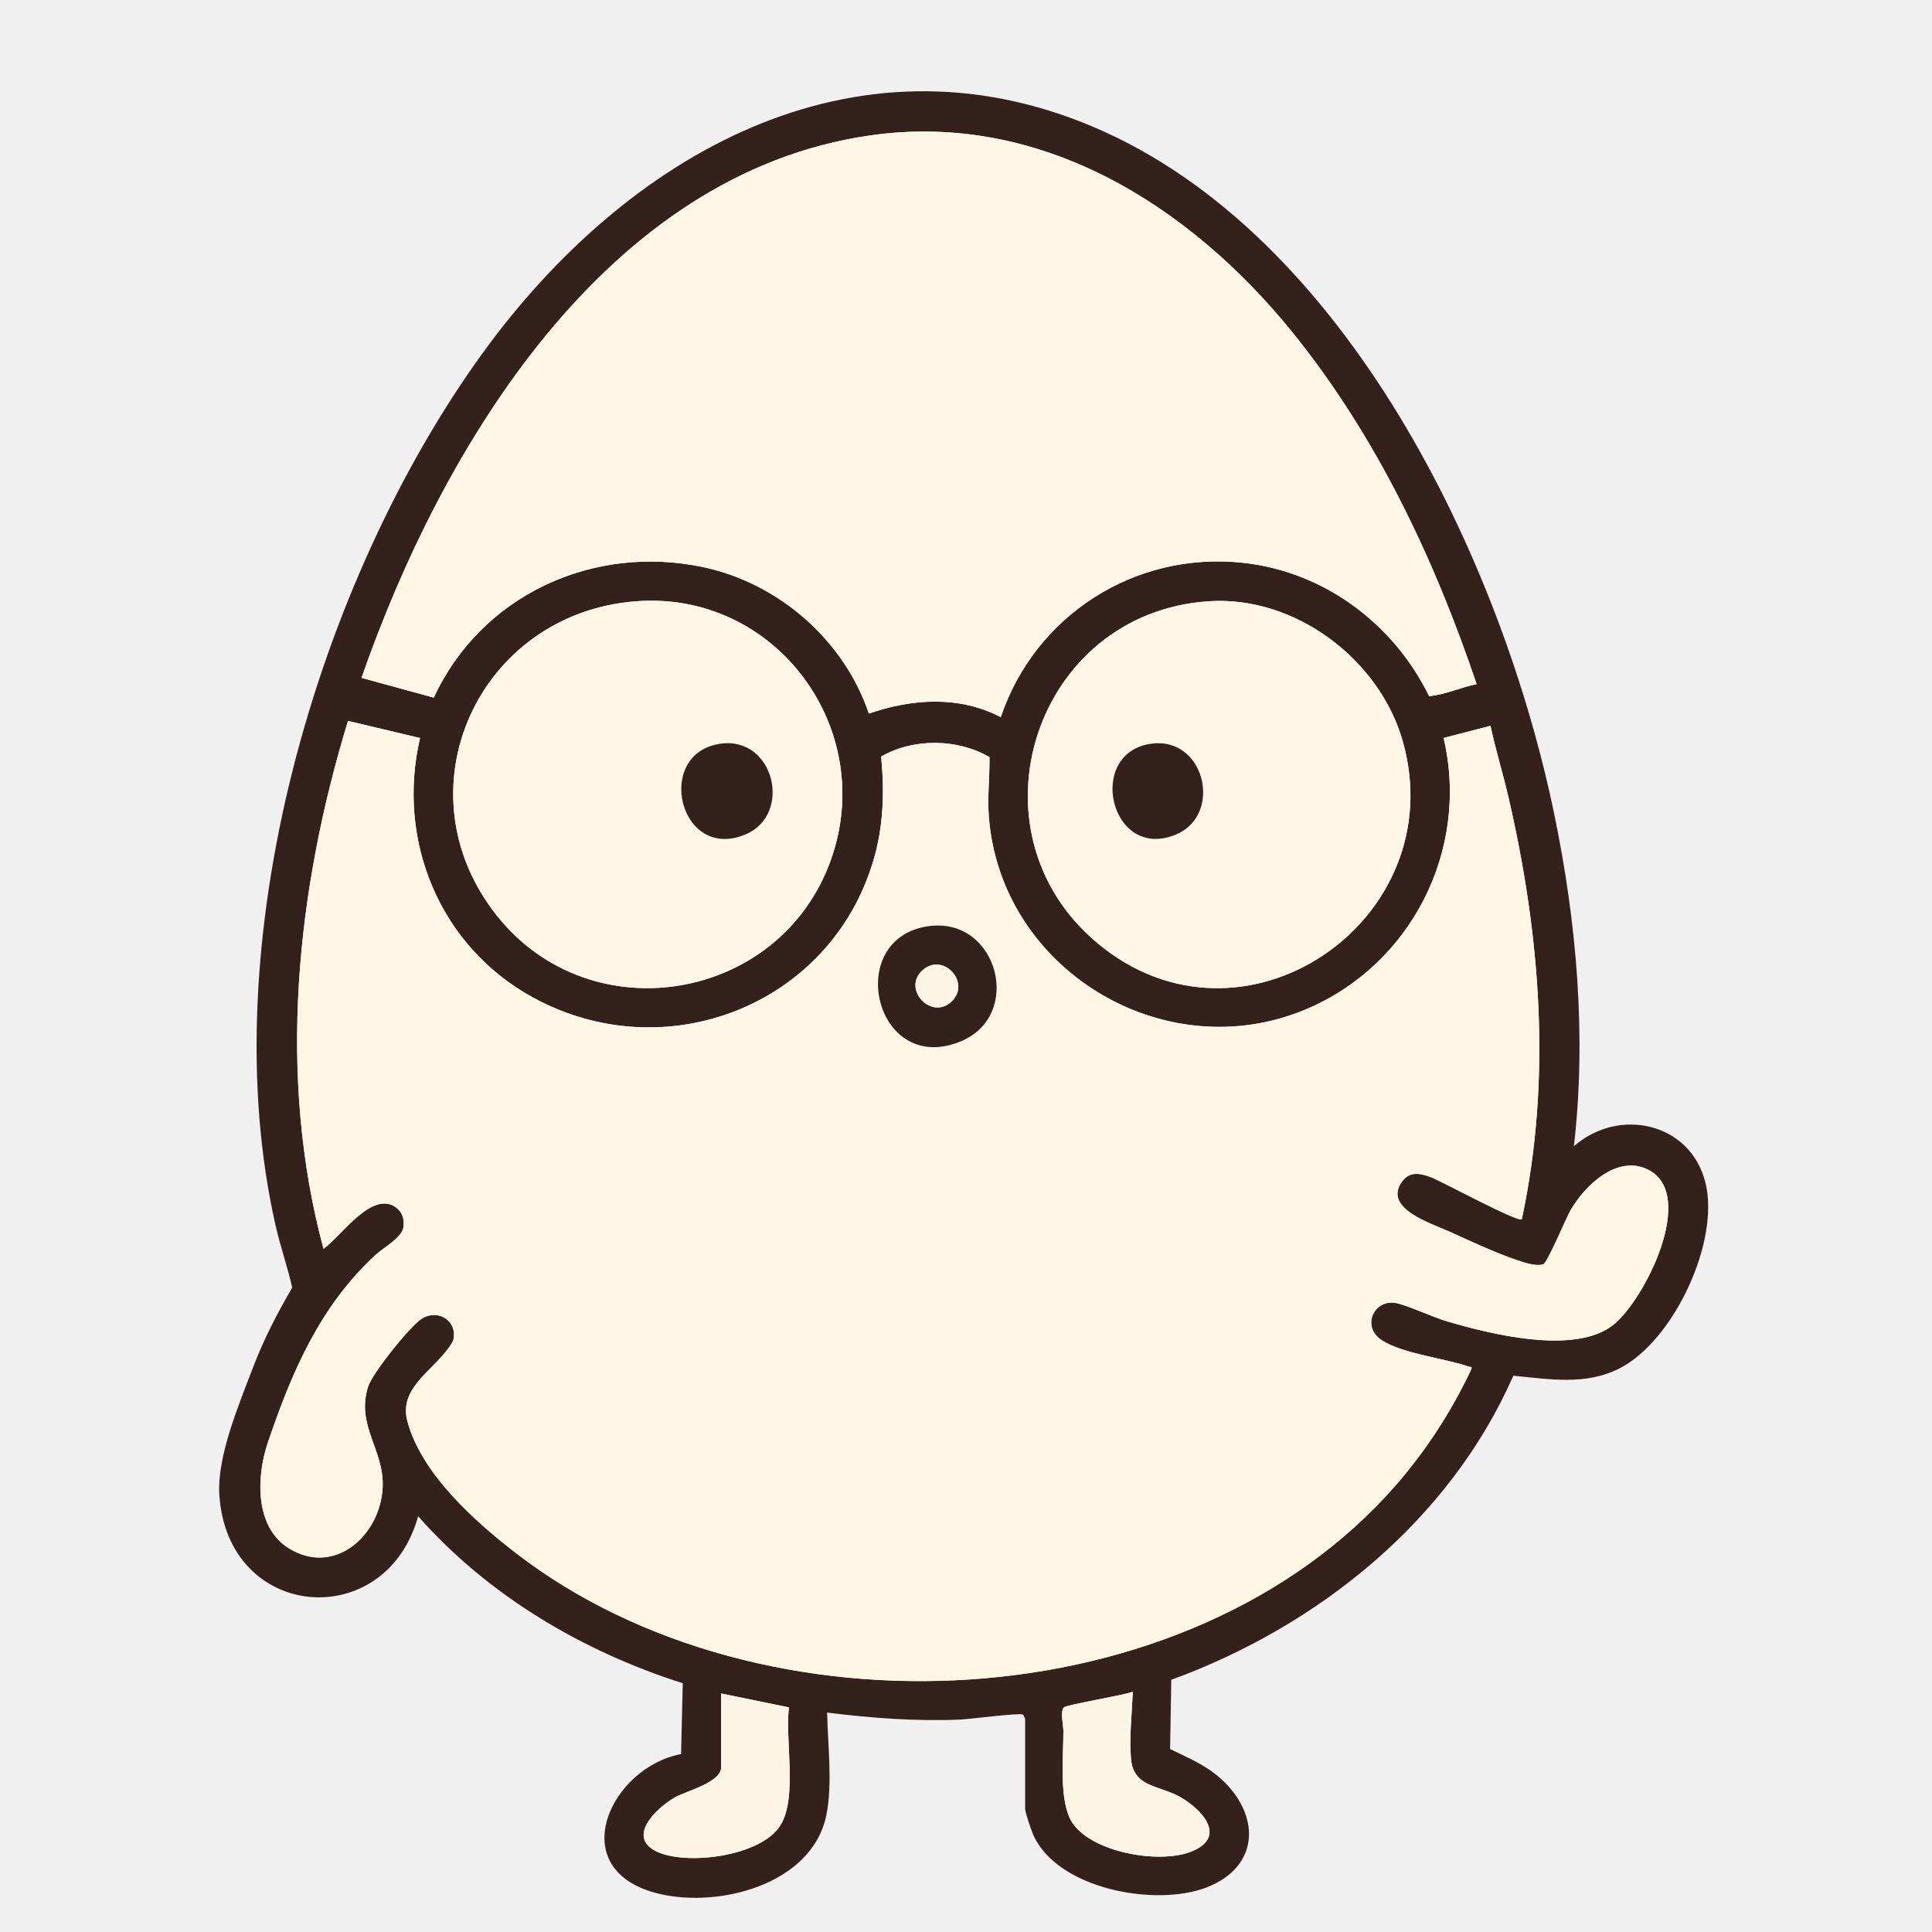
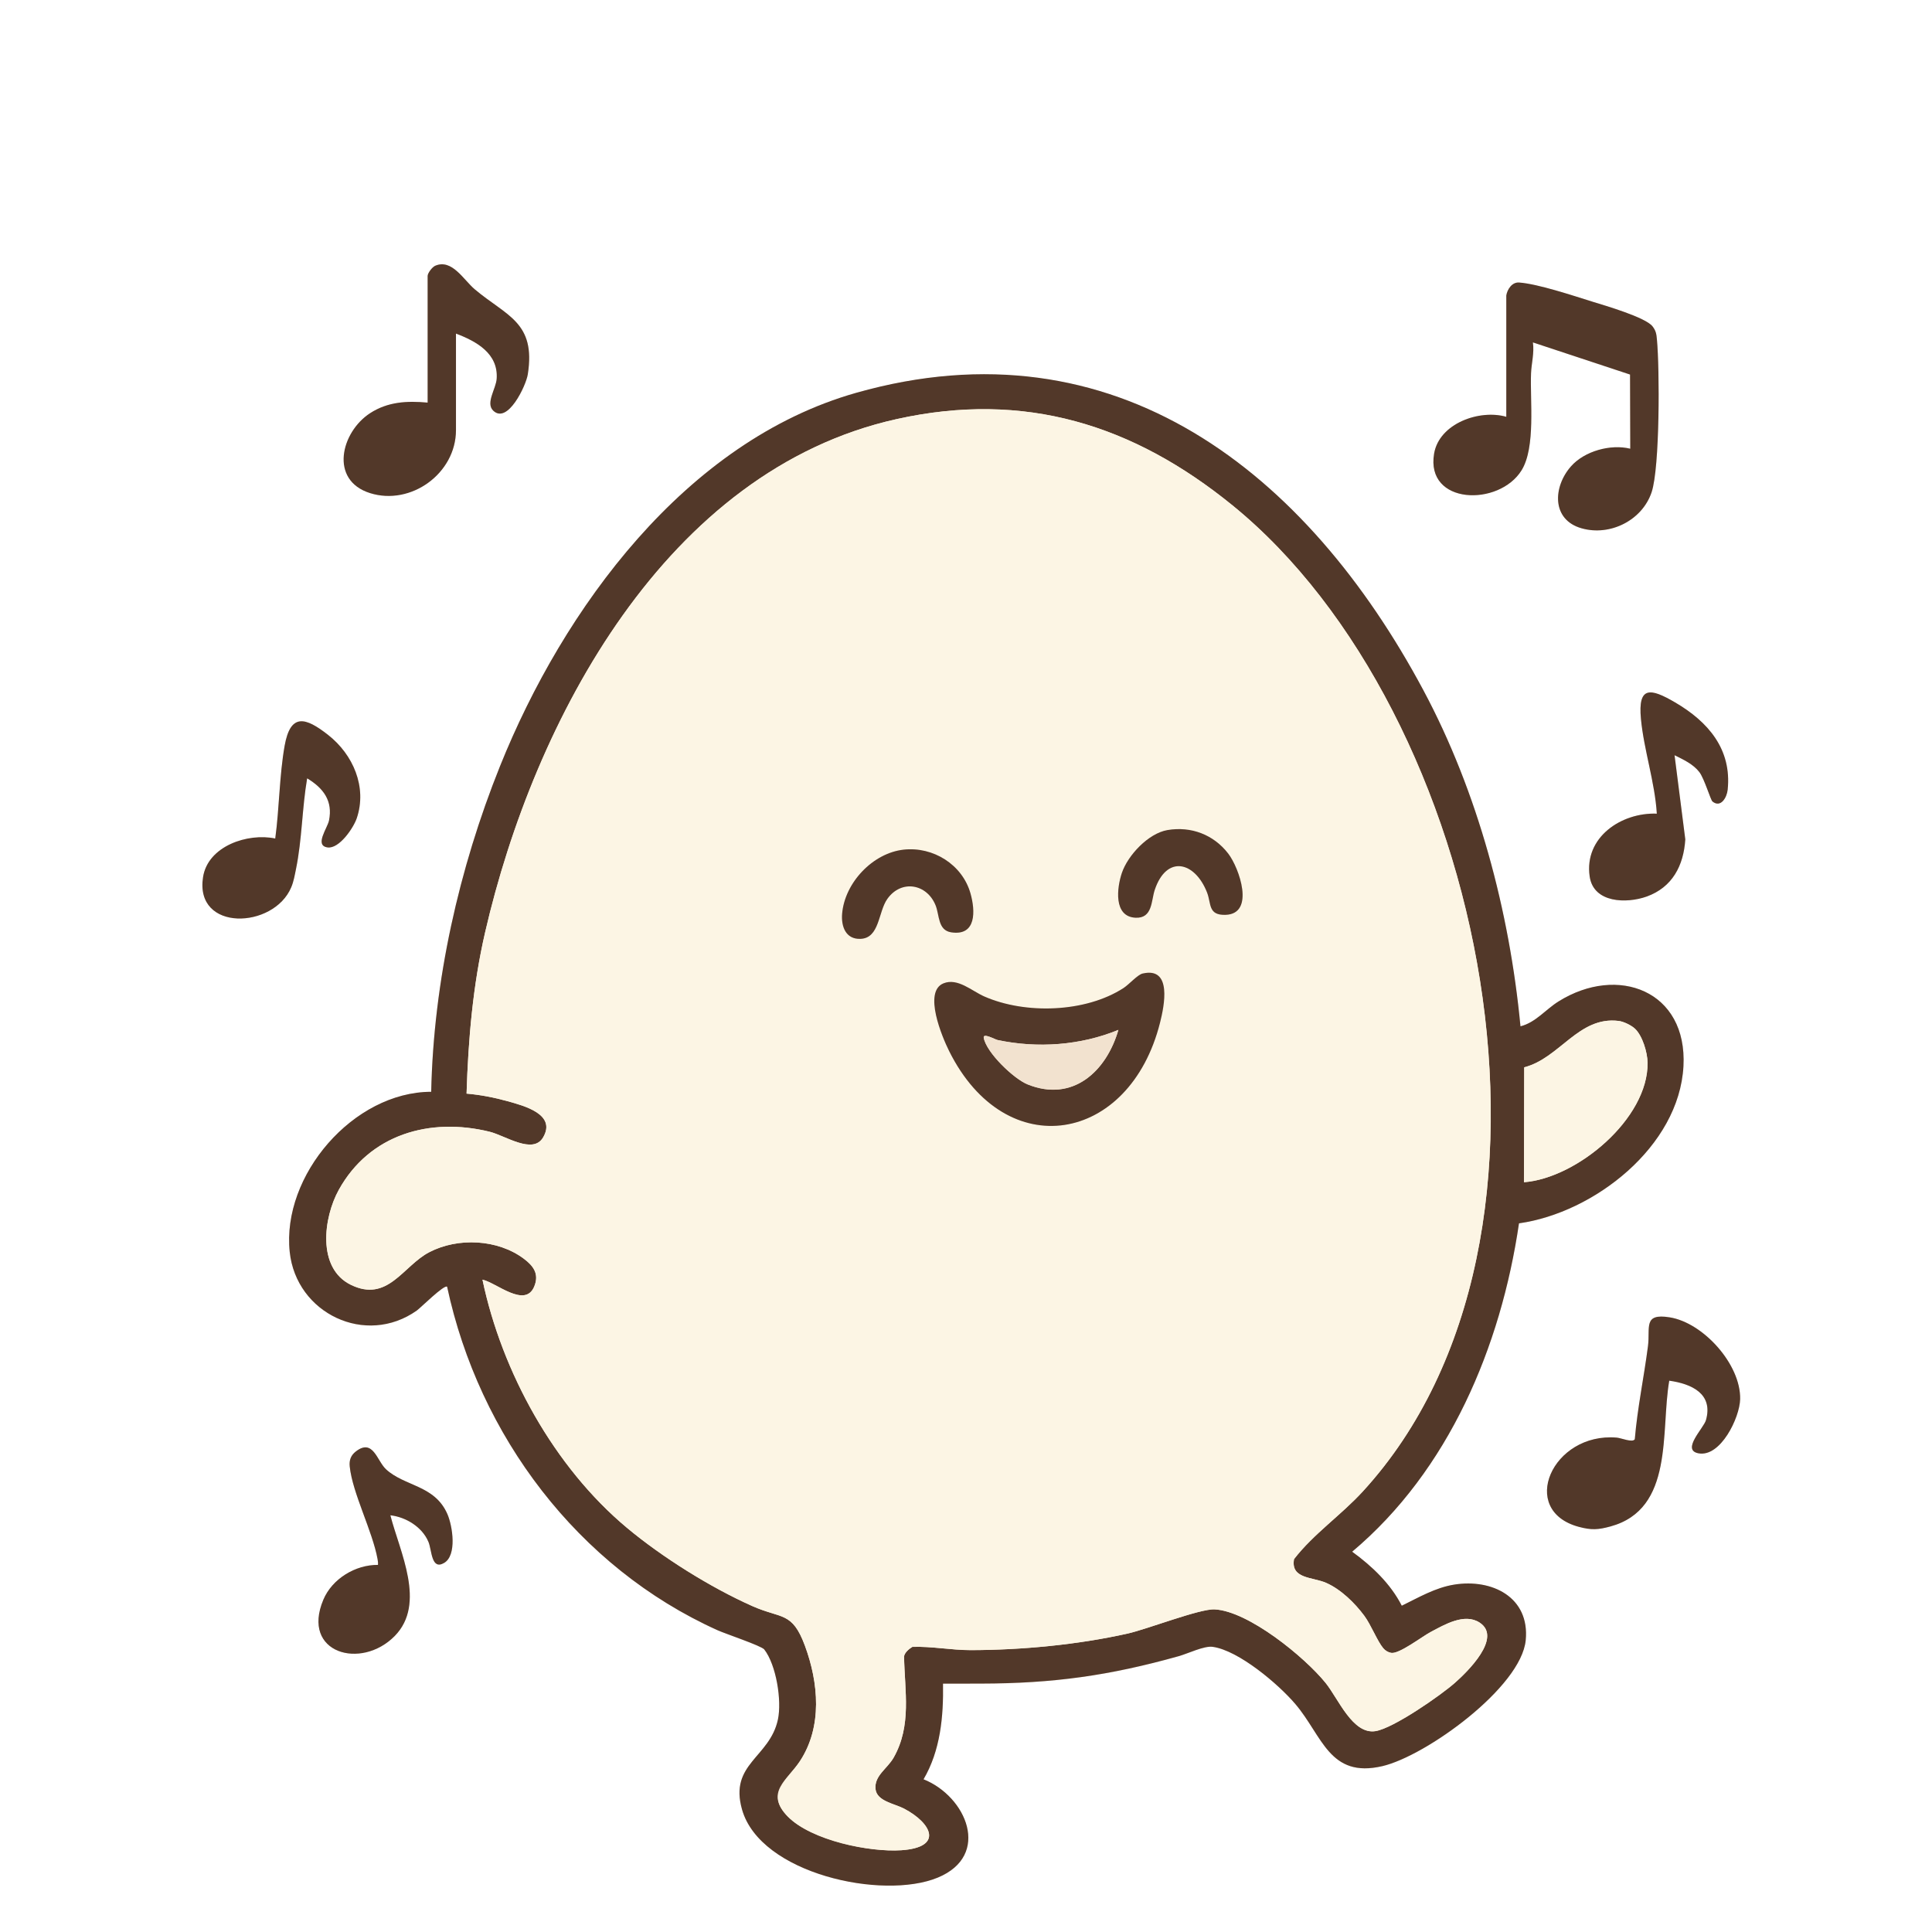
- <svg xmlns="http://www.w3.org/2000/svg" id="_レイヤー_1" data-name="レイヤー_1" version="1.1" viewBox="0 0 512 512">
-   <defs>
-     <style>
-       .st0 {
-         fill: #34211b;
-       }
- 
-       .st1 {
-         fill: #fcf5e5;
-       }
- 
-       .st2 {
-         fill: #fff;
-       }
- 
-       .st3 {
-         fill: #fdf5e5;
-       }
- 
-       .st4 {
-         fill: #fdf6e5;
-       }
-     </style>
-   </defs>
-   <path class="st2" d="M271.66,455.46v23.94c0,.92,1.7,5.88,2.21,6.99,6.54,14.3,32.33,18.98,45.77,13.84,14.51-5.54,14.44-19.63,3.57-29.13-4.02-3.51-8.4-5.28-13.13-7.58l.31-18.35c38.92-14.22,73.76-42.17,90.65-80.59,9.62.93,19.23,2.62,28.18-1.96,14.39-7.37,26.66-33.72,22.71-49.29-4.04-15.95-22.99-19.96-34.84-9.57,3.38-29.24.74-59.29-5.21-88.02-13.96-67.44-55.13-153.5-121.83-181.98-64.31-27.46-124.29,7.75-161.9,59.46-44.35,60.98-72.14,157.14-55.09,231.72,1.26,5.49,3.14,10.8,4.37,16.29-4.09,7.01-7.57,13.73-10.46,21.34-3.65,9.6-9.48,23.35-8.86,33.49,2.07,33.51,44.1,36.92,52.69,5.76,18.56,21.03,43.48,35.76,70.12,44.26l-.44,18.77c-18.52,3.47-31.01,29.8-7.31,36.64,16.05,4.63,41.99-1.64,45.81-20.46,1.7-8.39.36-18.62.21-27.18,11.51,1.45,23.58,2.35,35.22,1.86,2.36-.1,15.85-1.83,16.7-1.33l.54,1.08h0Z" />
-   <path class="st0" d="M271.66,455.46l-.54-1.08c-.85-.51-14.34,1.23-16.7,1.33-11.64.5-23.71-.41-35.22-1.86.16,8.56,1.49,18.8-.21,27.18-3.82,18.82-29.77,25.09-45.81,20.46-23.69-6.84-11.21-33.17,7.31-36.64l.44-18.77c-26.65-8.5-51.56-23.23-70.12-44.26-8.59,31.16-50.62,27.75-52.69-5.76-.62-10.13,5.2-23.88,8.86-33.49,2.89-7.61,6.38-14.32,10.46-21.34-1.24-5.49-3.12-10.8-4.37-16.29-17.05-74.58,10.74-170.74,55.09-231.72,37.61-51.71,97.59-86.92,161.9-59.46,66.7,28.48,107.88,114.54,121.83,181.98,5.95,28.73,8.59,58.78,5.21,88.02,11.85-10.39,30.8-6.38,34.84,9.57,3.95,15.57-8.32,41.92-22.71,49.29-8.95,4.58-18.56,2.89-28.18,1.96-16.88,38.41-51.72,66.37-90.65,80.59l-.31,18.35c4.72,2.3,9.11,4.07,13.13,7.58,10.87,9.5,10.94,23.59-3.57,29.13-13.44,5.14-39.23.46-45.77-13.84-.51-1.11-2.21-6.07-2.21-6.99v-23.94h0ZM391.32,181.3c-11.24-33.31-26.62-65.78-48.8-93.21-27.26-33.72-66.85-58.68-111.98-52.19-70.04,10.07-113.47,82.66-134.73,143.74l19.15,5.24c12.59-27.22,42.3-40.79,71.47-34.57,20,4.27,37.31,19.41,43.83,38.8,11.46-3.97,23.93-4.81,34.95.94,9.15-27.08,35.61-43.98,64.15-40.91,21.51,2.31,39.96,16.12,49.37,35.34,4.28-.37,8.36-2.33,12.59-3.18h0ZM168.48,159.35c-41.75,3.26-63.25,50.2-36.71,83.41,24.93,31.2,74.87,22.72,88.36-14.71,12.56-34.84-14.55-71.59-51.65-68.7h0ZM320.35,159.34c-46.19,3.02-64.91,60.93-29.58,90.54,38.68,32.42,94.36-6.11,80.99-53.39-6.16-21.79-28.55-38.65-51.41-37.16h0ZM382.58,195.58c6.97,29.64-8.62,60.19-36.5,71.9-37.59,15.78-80.88-10.55-84.02-51.01-.41-5.27.24-10.58.17-15.83-8.48-4.96-20.26-5.06-28.7-.16.88,9.57.63,18.57-2.14,27.79-11.52,38.34-55.28,55.25-90.28,35.99-24.53-13.5-36.15-41.46-29.79-68.69l-19.09-4.53c-13.71,44.93-18.83,94.01-6.49,139.9,4.57-3.27,12.78-15.48,19.1-11.05,1.82,1.28,2.36,3.15,2.09,5.31-.34,2.75-5.32,5.43-7.39,7.34-14.78,13.63-22.19,31.02-28.54,49.71-3.06,9-3.56,22.42,5.58,28.06,12.12,7.49,24.19-3.47,24.83-16.06.51-10.03-7.19-16.46-3.83-26.85,1.15-3.57,11.13-16.05,14.24-17.98,4.34-2.69,9.45.64,8.34,5.58-.19.82-1.21,2.13-1.76,2.85-4.51,5.9-12.66,10.39-10.44,18.75,3.67,13.85,17.78,26.51,28.91,35.07,65.01,50.04,178.04,45,233.07-18.13,8.04-9.22,14.75-19.6,19.97-30.67.22-.91-.09-.51-.59-.69-6.49-2.27-17.16-3.3-23-6.93-5.53-3.43-2.5-10.58,3.1-10.04,2.61.25,10.27,3.81,13.63,4.81,11.76,3.5,34.16,9.14,44.4,1.14,8.34-6.51,22.37-34.51,9.4-41.15-8.25-4.22-16.96,4.2-20.75,10.92-1.05,1.87-6.08,13.84-7.14,14.13-1.99.55-4.79-.4-6.7-1.04-5.54-1.83-12.71-5.17-18.14-7.64-4.73-2.15-17.38-6.04-12.78-12.95,2.08-3.13,4.81-2.61,7.88-1.48,2.55.93,23.2,12.13,24.08,11.13,7.95-37.08,4.96-75.09-3.53-111.79-1.47-6.35-3.41-12.58-4.77-18.95l-12.41,3.21v.03ZM300.19,448.33c-2.2.94-17.81,3.44-18.33,4.22-.88,1.33-.06,4.69-.05,6.12.05,6.85-1.35,19.09,2.54,24.62,5.47,7.76,23.25,10.81,31.62,7.29,9.15-3.85,2.66-10.93-3.04-14.25s-12.55-2.52-13.21-10.26c-.49-5.69.27-12.03.47-17.74h0ZM191.12,448.79v19.57c0,4.04-9.39,6.3-12.27,7.98-5.09,2.95-13.2,10.8-4.29,14.57,8.15,3.45,27.35.91,32.31-7.26,4.51-7.44,1.14-22.51,2.21-31.17l-17.95-3.68h-.01Z" />
-   <path class="st4" d="M382.58,195.58l12.41-3.21c1.35,6.37,3.3,12.6,4.77,18.95,8.49,36.69,11.49,74.71,3.53,111.79-.87,1-21.53-10.2-24.08-11.13-3.07-1.12-5.8-1.65-7.88,1.48-4.6,6.91,8.05,10.8,12.78,12.95,5.43,2.46,12.6,5.8,18.14,7.64,1.91.63,4.71,1.58,6.7,1.04,1.07-.29,6.09-12.27,7.14-14.13,3.79-6.72,12.5-15.14,20.75-10.92,12.97,6.64-1.06,34.64-9.4,41.15-10.24,8-32.64,2.36-44.4-1.14-3.36-1-11.02-4.56-13.63-4.81-5.6-.54-8.62,6.61-3.1,10.04,5.85,3.63,16.51,4.65,23,6.93.5.17.81-.22.59.69-5.22,11.07-11.93,21.45-19.97,30.67-55.03,63.14-168.06,68.17-233.07,18.13-11.13-8.57-25.24-21.22-28.91-35.07-2.21-8.36,5.93-12.85,10.44-18.75.55-.72,1.57-2.02,1.76-2.85,1.11-4.94-4-8.27-8.34-5.58-3.11,1.93-13.09,14.41-14.24,17.98-3.36,10.39,4.34,16.82,3.83,26.85-.64,12.59-12.71,23.55-24.83,16.06-9.14-5.65-8.64-19.06-5.58-28.06,6.35-18.69,13.77-36.08,28.54-49.71,2.07-1.91,7.05-4.59,7.39-7.34.27-2.17-.27-4.03-2.09-5.31-6.32-4.44-14.52,7.78-19.1,11.05-12.34-45.89-7.22-94.97,6.49-139.9l19.09,4.53c-6.36,27.24,5.27,55.2,29.79,68.69,35,19.26,78.76,2.34,90.28-35.99,2.77-9.22,3.02-18.22,2.14-27.79,8.45-4.89,20.22-4.79,28.7.16.07,5.25-.58,10.56-.17,15.83,3.14,40.47,46.43,66.8,84.02,51.01,27.88-11.71,43.48-42.26,36.5-71.9v-.03ZM246.24,245.42c-22.84,3-14.6,39.73,8.11,30.66,17.08-6.82,10.1-33.05-8.11-30.66Z" />
-   <path class="st3" d="M391.32,181.3c-4.23.85-8.32,2.81-12.59,3.18-9.41-19.22-27.86-33.04-49.37-35.34-28.54-3.06-55,13.84-64.15,40.91-11.02-5.74-23.48-4.91-34.95-.94-6.52-19.4-23.83-34.54-43.83-38.8-29.17-6.22-58.87,7.35-71.47,34.57l-19.15-5.24c21.26-61.08,64.68-133.67,134.73-143.74,45.13-6.49,84.71,18.47,111.98,52.19,22.18,27.43,37.56,59.9,48.8,93.21Z" />
-   <path class="st3" d="M168.48,159.35c37.09-2.9,64.2,33.86,51.65,68.7-13.49,37.43-63.43,45.91-88.36,14.71-26.54-33.21-5.04-80.15,36.71-83.41h0ZM191.01,197.08c-17.85,2.45-11.04,31.46,6.56,24.05,12.55-5.28,7.61-25.99-6.56-24.05Z" />
-   <path class="st3" d="M320.35,159.34c22.86-1.5,45.24,15.36,51.41,37.16,13.37,47.28-42.31,85.81-80.99,53.39-35.33-29.62-16.61-87.52,29.58-90.54h0ZM305.15,197.08c-17.57,2.35-10.92,31.41,6.55,24.05,12.43-5.23,7.64-25.95-6.55-24.05Z" />
-   <path class="st1" d="M300.19,448.33c-.2,5.71-.96,12.04-.47,17.74.66,7.75,7.52,6.96,13.21,10.26s12.19,10.4,3.04,14.25c-8.37,3.52-26.16.47-31.62-7.29-3.89-5.53-2.49-17.77-2.54-24.62-.01-1.43-.83-4.79.05-6.12.52-.78,16.13-3.28,18.33-4.22h0Z" />
-   <path class="st1" d="M191.12,448.79l17.95,3.68c-1.07,8.66,2.31,23.74-2.21,31.17-4.96,8.17-24.15,10.71-32.31,7.26-8.91-3.77-.8-11.62,4.29-14.57,2.89-1.67,12.27-3.94,12.27-7.98v-19.57h.01Z" />
-   <path class="st0" d="M246.24,245.42c18.2-2.39,25.19,23.85,8.11,30.66-22.71,9.06-30.95-27.67-8.11-30.66ZM252.18,265.4c5.2-4.96-2.16-13.11-7.63-8.33-5.65,4.94,2.25,13.47,7.63,8.33Z" />
-   <path class="st0" d="M191.01,197.08c14.16-1.95,19.11,18.76,6.56,24.05-17.6,7.41-24.4-21.59-6.56-24.05Z" />
-   <path class="st0" d="M305.15,197.08c14.19-1.9,18.98,18.82,6.55,24.05-17.48,7.36-24.13-21.7-6.55-24.05Z" />
-   <path class="st1" d="M252.18,265.4c-5.39,5.14-13.28-3.39-7.63-8.33,5.48-4.78,12.83,3.36,7.63,8.33Z" />
+ <svg xmlns="http://www.w3.org/2000/svg" width="523" height="523" viewBox="0 0 523 523" fill="none">
+   <rect width="523" height="523" fill="white" />
+   <mask id="mask0_1697_3146" style="mask-type:alpha" maskUnits="userSpaceOnUse" x="0" y="0" width="523" height="523">
+     <rect width="523" height="523" fill="white" />
+   </mask>
+   <g mask="url(#mask0_1697_3146)">
+     <path d="M123.434 90.291C129.024 92.401 134.924 95.701 134.464 102.511C134.284 105.241 131.414 109.091 133.514 111.141C137.404 114.941 142.394 104.441 142.884 101.341C145.124 87.151 137.104 85.561 128.494 78.281C125.494 75.742 122.344 69.972 117.814 71.942C117.014 72.291 115.774 73.931 115.774 74.692V108.981C110.234 108.471 104.984 108.721 100.184 111.851C92.344 116.951 89.434 130.081 100.164 133.471C110.894 136.861 123.444 128.171 123.444 116.421V90.281H123.434V90.291ZM407.764 79.981V112.841C400.534 110.761 389.624 114.611 388.224 122.791C385.834 136.721 405.814 137.191 411.914 127.301C415.744 121.081 414.164 108.421 414.464 101.071C414.574 98.412 415.384 95.522 414.964 92.701L441.264 101.401L441.324 121.481C436.014 120.171 428.914 122.111 425.264 126.271C420.414 131.801 419.954 140.721 428.174 143.031C435.914 145.201 444.554 140.831 447.104 133.251C449.354 126.541 449.274 99.822 448.544 91.962C448.404 90.472 448.294 89.582 447.354 88.362C445.464 85.912 434.494 82.731 431.034 81.662C425.844 80.052 416.334 76.871 411.234 76.492C409.304 76.352 408.034 78.352 407.764 79.992V79.981ZM411.594 277.831C408.624 246.701 400.064 214.451 385.304 186.861C353.874 128.101 302.014 86.481 231.794 106.361C185.584 119.451 152.474 164.781 135.334 207.481C124.234 235.141 117.354 265.691 116.724 295.581C95.644 295.621 76.234 318.211 78.424 338.931C80.184 355.591 99.004 364.591 112.844 354.781C113.844 354.071 120.274 347.662 121.034 348.352C129.664 388.652 156.434 424.291 194.224 441.331C196.334 442.281 206.124 445.562 206.884 446.542C210.134 450.732 211.674 460.402 210.584 465.512C208.364 475.872 197.364 477.432 200.864 489.852C205.794 507.292 238.964 514.441 253.834 508.311C268.424 502.291 261.604 486.311 250.004 481.691C254.584 473.901 255.424 464.681 255.274 455.801L265.604 455.781C285.034 455.741 300.264 453.631 319.044 448.371C321.564 447.661 325.944 445.511 328.264 445.831C335.324 446.801 346.124 455.981 350.674 461.341C357.994 469.961 359.844 481.472 374.204 478.132C386.034 475.382 411.774 456.791 413.014 444.051C414.154 432.381 403.884 427.351 393.644 428.991C388.534 429.811 384.034 432.472 379.464 434.702C376.424 428.732 371.364 423.951 366.034 420.081C392.224 398.051 406.284 364.591 411.194 331.191C431.524 328.331 454.534 310.411 455.714 288.671C456.824 268.231 437.954 261.071 421.874 271.132C418.404 273.302 415.694 276.821 411.584 277.861V277.831H411.594ZM453.314 204.441C455.684 205.621 458.364 206.841 460.024 209.001C461.384 210.781 463.074 216.542 463.574 216.962C465.794 218.792 467.474 215.921 467.694 213.791C468.834 202.801 462.404 195.371 453.454 190.141C446.764 186.231 443.374 185.661 444.214 194.591C445.004 202.971 447.994 211.741 448.514 220.261C438.914 219.891 428.804 226.631 430.334 237.251C431.374 244.511 440.384 244.631 445.764 242.701C452.724 240.201 455.774 234.321 456.224 227.221L453.314 204.441ZM83.154 210.681C87.534 213.321 90.174 216.771 89.074 222.121C88.644 224.201 85.054 228.901 88.694 229.391C91.824 229.821 95.694 224.151 96.594 221.481C99.434 213.051 95.594 204.252 88.864 198.962C82.654 194.082 78.624 192.991 77.054 201.931C75.634 210.001 75.634 218.821 74.524 226.981C67.104 225.411 56.304 229.001 54.984 237.411C52.634 252.311 74.114 251.511 78.854 240.181C79.514 238.601 79.794 236.901 80.144 235.231C81.794 227.241 81.784 218.721 83.164 210.671H83.154V210.681ZM451.874 373.762C457.874 374.592 463.834 377.261 461.814 384.431C461.194 386.641 455.044 392.552 459.804 393.422C465.764 394.522 470.944 383.791 471.064 378.771C471.284 369.391 461.114 358.081 451.994 356.611C444.704 355.441 446.764 359.381 446.114 364.401C445.024 372.811 443.264 381.131 442.544 389.611C441.934 390.591 438.864 389.272 437.664 389.172C420.184 387.692 410.864 408.911 427.414 413.331C430.794 414.241 432.594 414.131 435.944 413.221C453.284 408.491 449.484 387.502 451.874 373.762ZM105.684 410.211C109.934 410.691 114.304 413.391 115.984 417.411C116.934 419.671 116.804 425.132 120.244 423.102C123.684 421.072 122.514 413.082 121.114 409.882C117.674 401.992 109.514 402.421 104.484 397.741C102.044 395.471 101.004 389.311 96.324 392.941C94.984 393.981 94.504 395.291 94.674 396.971C95.404 404.191 100.834 414.461 102.214 422.081C102.304 422.601 102.374 423.112 102.324 423.642C96.214 423.572 89.914 427.392 87.534 433.072C81.444 447.552 97.794 452.182 106.894 442.852C115.414 434.112 108.214 420.112 105.684 410.232V410.211Z" fill="#F2E2CF" />
+     <path d="M411.587 277.83C415.697 276.8 418.407 273.27 421.877 271.1C437.957 261.04 456.827 268.2 455.717 288.64C454.537 310.38 431.527 328.3 411.197 331.16C406.287 364.56 392.227 398.02 366.037 420.05C371.367 423.92 376.427 428.71 379.467 434.67C384.037 432.44 388.537 429.78 393.647 428.96C403.887 427.31 414.157 432.35 413.017 444.02C411.767 456.76 386.037 475.34 374.207 478.1C359.857 481.44 358.007 469.93 350.677 461.31C346.127 455.95 335.327 446.77 328.267 445.8C325.947 445.48 321.567 447.64 319.047 448.34C300.267 453.61 285.027 455.72 265.607 455.75L255.277 455.77C255.427 464.66 254.577 473.88 250.007 481.66C261.607 486.28 268.427 502.26 253.837 508.28C238.957 514.42 205.797 507.27 200.867 489.82C197.357 477.41 208.367 475.84 210.587 465.48C211.677 460.37 210.147 450.7 206.887 446.51C206.127 445.53 196.337 442.26 194.227 441.3C156.437 424.26 129.667 388.62 121.037 348.32C120.277 347.63 113.847 354.04 112.847 354.75C99.007 364.57 80.187 355.56 78.427 338.9C76.237 318.18 95.647 295.59 116.727 295.55C117.367 265.66 124.237 235.11 135.337 207.45C152.477 164.75 185.587 119.42 231.797 106.33C302.017 86.44 353.877 128.07 385.307 186.83C400.067 214.42 408.627 246.67 411.597 277.8V277.83H411.587ZM130.617 346.42C135.857 371.41 150.027 397.12 169.697 413.56C179.197 421.5 192.337 429.73 203.647 434.76C211.587 438.29 214.427 436.16 217.887 445.46C221.617 455.51 222.677 467.45 216.547 476.75C213.187 481.85 206.827 485.21 213.297 491.77C219.767 498.33 235.407 501.44 243.997 500.86C255.467 500.08 252.267 493.55 244.727 489.59C242.187 488.26 237.377 487.59 237.017 484.34C236.607 480.68 240.207 478.81 241.927 475.77C246.847 467.08 244.907 457.84 244.737 448.36C244.937 447.3 246.077 446.36 246.987 445.81C252.247 445.63 257.477 446.69 262.737 446.69C276.587 446.67 291.687 445.24 305.247 442.21C310.607 441.01 324.797 435.46 328.817 435.66C337.977 436.13 353.177 448.56 358.837 455.55C362.327 459.86 366.187 469.64 372.397 468.61C377.237 467.81 389.897 459.03 393.857 455.54C397.177 452.61 406.777 443.32 400.547 439.24C396.467 436.57 391.047 439.79 387.297 441.78C384.927 443.04 378.707 447.85 376.577 447.43C375.717 447.26 375.017 446.83 374.447 446.16C372.887 444.32 371.147 439.85 369.317 437.38C366.767 433.94 362.997 430.25 359.017 428.49C355.307 426.86 349.337 427.45 350.307 422.05C355.607 415.2 363.017 410.18 368.927 403.73C431.977 334.93 402.227 192.6 333.657 136.81C306.757 114.92 277.387 105.74 242.717 113.45C180.307 127.32 144.587 194.89 131.327 252.39C128.007 266.77 126.767 281.3 126.307 296.04C130.057 296.36 133.807 297.09 137.437 298.1C141.867 299.34 150.697 301.63 147.027 307.9C144.267 312.61 136.777 307.4 132.547 306.36C116.347 302.38 100.027 307.07 91.707 322.11C87.577 329.58 85.767 343.28 94.967 347.79C104.997 352.7 109.107 342.65 116.227 338.96C123.997 334.93 134.737 335.44 141.817 340.74C144.397 342.67 146.017 344.84 144.647 348.21C142.187 354.27 134.387 347.23 130.627 346.41H130.617V346.42ZM442.587 278.47C441.617 277.56 439.537 276.54 438.207 276.37C427.337 275 422.247 286.45 412.607 288.92L412.537 320.03C426.917 318.93 446.237 302.79 445.997 287.65C445.957 284.91 444.627 280.38 442.577 278.46H442.587V278.47Z" fill="#523829" />
+     <path d="M407.759 79.98C408.029 78.34 409.299 76.34 411.229 76.48C416.329 76.85 425.829 80.03 431.029 81.65C434.489 82.72 445.459 85.9 447.349 88.35C448.289 89.57 448.409 90.46 448.539 91.95C449.279 99.8 449.349 126.52 447.099 133.24C444.559 140.83 435.909 145.2 428.169 143.02C419.949 140.71 420.399 131.79 425.259 126.26C428.909 122.1 436.009 120.15 441.319 121.47L441.259 101.39L414.959 92.69C415.379 95.52 414.559 98.4 414.459 101.06C414.159 108.41 415.739 121.07 411.909 127.29C405.819 137.18 385.839 136.71 388.219 122.78C389.619 114.6 400.529 110.75 407.759 112.83V79.97V79.98Z" fill="#523829" />
+     <path d="M123.433 90.289V116.429C123.433 128.179 111.223 136.979 100.153 133.479C89.082 129.979 92.323 116.959 100.173 111.859C104.983 108.729 110.233 108.479 115.763 108.989V74.699C115.763 73.939 116.993 72.299 117.803 71.949C122.333 69.979 125.483 75.749 128.483 78.289C137.093 85.569 145.113 87.159 142.873 101.349C142.383 104.449 137.393 114.949 133.503 111.149C131.403 109.099 134.273 105.249 134.453 102.519C134.913 95.709 129.013 92.409 123.423 90.299H123.433V90.289Z" fill="#523829" />
+     <path d="M451.873 373.759C449.483 387.509 453.273 408.499 435.943 413.219C432.593 414.129 430.803 414.229 427.413 413.329C410.873 408.899 420.183 387.679 437.663 389.169C438.863 389.269 441.923 390.599 442.543 389.609C443.263 381.139 445.023 372.819 446.113 364.399C446.763 359.369 444.713 355.429 451.993 356.609C461.113 358.069 471.283 369.389 471.063 378.769C470.943 383.789 465.763 394.519 459.803 393.419C455.043 392.549 461.193 386.629 461.813 384.429C463.833 377.259 457.873 374.599 451.873 373.759Z" fill="#523829" />
+     <path d="M83.148 210.682C81.768 218.732 81.768 227.252 80.128 235.242C79.788 236.912 79.508 238.612 78.838 240.192C74.098 251.512 52.618 252.312 54.968 237.422C56.288 229.012 67.088 225.422 74.508 226.992C75.618 218.832 75.618 210.012 77.038 201.942C78.618 193.002 82.648 194.092 88.848 198.972C95.578 204.262 99.418 213.062 96.578 221.492C95.678 224.152 91.808 229.832 88.678 229.402C85.038 228.902 88.628 224.202 89.058 222.132C90.158 216.782 87.518 213.332 83.138 210.692H83.148V210.682Z" fill="#523829" />
+     <path d="M453.306 204.44L456.216 227.22C455.766 234.32 452.716 240.2 445.756 242.7C440.376 244.63 431.366 244.51 430.326 237.25C428.796 226.64 438.906 219.9 448.506 220.26C447.986 211.74 444.986 202.96 444.206 194.59C443.366 185.66 446.756 186.23 453.446 190.14C462.396 195.37 468.826 202.8 467.686 213.79C467.466 215.92 465.786 218.79 463.566 216.96C463.056 216.54 461.376 210.78 460.016 209C458.356 206.84 455.686 205.62 453.306 204.44Z" fill="#523829" />
+     <path d="M105.679 410.211C108.219 420.101 115.419 434.091 106.889 442.831C97.789 452.161 81.439 447.541 87.529 433.051C89.909 427.381 96.219 423.561 102.319 423.621C102.369 423.091 102.299 422.581 102.209 422.061C100.829 414.441 95.399 404.171 94.669 396.951C94.499 395.271 94.979 393.961 96.319 392.921C100.999 389.291 102.039 395.451 104.479 397.721C109.509 402.401 117.669 401.971 121.109 409.861C122.509 413.071 123.759 421.001 120.239 423.081C116.719 425.161 116.929 419.651 115.979 417.391C114.299 413.381 109.919 410.681 105.679 410.191V410.211Z" fill="#523829" />
+     <path d="M130.616 346.42C134.366 347.23 142.166 354.28 144.636 348.22C146.006 344.85 144.376 342.68 141.806 340.75C134.726 335.44 123.986 334.93 116.216 338.97C109.096 342.66 104.986 352.72 94.956 347.8C85.756 343.29 87.566 329.59 91.696 322.12C100.016 307.08 116.336 302.39 132.536 306.37C136.776 307.41 144.256 312.62 147.016 307.91C150.696 301.64 141.866 299.35 137.426 298.11C133.806 297.1 130.056 296.37 126.296 296.05C126.756 281.31 128.006 266.78 131.316 252.4C144.576 194.9 180.296 127.33 242.706 113.46C277.376 105.75 306.756 114.94 333.646 136.82C402.206 192.61 431.956 334.94 368.916 403.74C363.006 410.19 355.596 415.21 350.296 422.06C349.326 427.46 355.296 426.86 359.006 428.5C362.986 430.25 366.756 433.95 369.306 437.39C371.136 439.86 372.866 444.33 374.436 446.17C375.006 446.84 375.716 447.27 376.566 447.44C378.696 447.85 384.916 443.04 387.286 441.79C391.036 439.8 396.456 436.58 400.536 439.25C406.766 443.32 397.166 452.62 393.846 455.55C389.886 459.04 377.226 467.82 372.386 468.62C366.166 469.64 362.316 459.87 358.826 455.56C353.166 448.56 337.966 436.14 328.806 435.67C324.786 435.46 310.596 441.02 305.236 442.22C291.676 445.25 276.576 446.68 262.726 446.7C257.466 446.7 252.246 445.64 246.976 445.82C246.066 446.37 244.936 447.31 244.726 448.37C244.896 457.85 246.836 467.09 241.916 475.78C240.196 478.82 236.606 480.69 237.006 484.35C237.366 487.6 242.186 488.27 244.716 489.6C252.256 493.56 255.456 500.1 243.986 500.87C235.386 501.45 219.516 498.09 213.286 491.78C207.056 485.47 213.176 481.86 216.536 476.76C222.666 467.46 221.606 455.52 217.876 445.47C214.426 436.17 211.586 438.3 203.636 434.77C192.326 429.74 179.186 421.51 169.686 413.57C150.006 397.13 135.846 371.42 130.606 346.43H130.616V346.42ZM316.046 224.7C310.876 225.58 305.316 231.49 303.686 236.32C302.356 240.27 301.356 248.13 307.376 248.43C312.026 248.66 311.616 243.82 312.586 240.91C315.776 231.36 323.436 233.15 326.746 241.59C327.936 244.62 326.976 247.8 331.756 247.65C339.826 247.4 335.476 234.96 332.476 231.06C328.536 225.95 322.446 223.62 316.046 224.7ZM244.626 230C236.246 230.92 228.646 239 227.956 247.37C227.676 250.79 228.926 254.29 232.906 254.15C238.136 253.97 237.686 246.85 240.206 243.32C243.986 238.02 250.886 239.21 253.256 245.07C254.336 247.74 253.846 251.81 257.466 252.38C264.346 253.46 264.036 246.57 262.706 241.85C260.506 234.04 252.596 229.12 244.616 230H244.626ZM309.316 263.54C307.956 263.86 305.696 266.47 304.146 267.47C293.856 274.13 277.546 274.62 266.466 269.75C263.086 268.26 259.246 264.63 255.406 266.2C249.876 268.46 255.036 280.7 256.956 284.55C272.356 315.44 305.806 309.48 314.026 276.87C315.176 272.33 317.386 261.66 309.326 263.54H309.316Z" fill="#FCF5E4" />
+     <path d="M442.587 278.469C444.637 280.389 445.967 284.909 446.007 287.659C446.237 302.799 426.927 318.929 412.547 320.039L412.617 288.929C422.257 286.469 427.347 275.009 438.217 276.379C439.547 276.549 441.617 277.559 442.597 278.479H442.587V278.469Z" fill="#FCF5E4" />
+     <path d="M309.317 263.54C317.387 261.66 315.167 272.33 314.017 276.87C305.797 309.48 272.347 315.44 256.947 284.55C255.027 280.7 249.867 268.46 255.397 266.2C259.237 264.63 263.077 268.27 266.457 269.75C277.547 274.62 293.847 274.13 304.137 267.47C305.687 266.46 307.947 263.85 309.307 263.54H309.317ZM302.747 278.79C292.527 283 280.847 283.83 270.037 281.53C269.357 281.39 266.047 279.51 266.307 280.94C267.027 284.95 274.427 292.03 278.167 293.54C290.367 298.47 299.487 290.07 302.757 278.78L302.747 278.79Z" fill="#523829" />
+     <path d="M244.627 230.002C252.607 229.132 260.517 234.042 262.717 241.852C264.047 246.562 264.357 253.452 257.477 252.382C253.857 251.812 254.347 247.752 253.267 245.072C250.897 239.222 243.987 238.032 240.217 243.322C237.697 246.852 238.147 253.972 232.917 254.152C228.937 254.292 227.687 250.792 227.967 247.372C228.647 238.992 236.257 230.912 244.637 230.002H244.627Z" fill="#523829" />
+     <path d="M316.049 224.701C322.449 223.621 328.539 225.951 332.479 231.061C335.489 234.961 339.829 247.401 331.759 247.651C326.979 247.801 327.929 244.611 326.749 241.591C323.439 233.151 315.779 231.361 312.589 240.911C311.619 243.821 312.029 248.661 307.379 248.431C301.359 248.131 302.359 240.271 303.689 236.321C305.319 231.501 310.879 225.581 316.049 224.701Z" fill="#523829" />
+     <path d="M302.754 278.789C299.494 290.079 290.374 298.479 278.164 293.549C274.424 292.039 267.024 284.959 266.304 280.949C266.044 279.509 269.364 281.389 270.034 281.539C280.844 283.839 292.534 283.009 302.744 278.799L302.754 278.789Z" fill="#F2E2CF" />
+   </g>
</svg>
